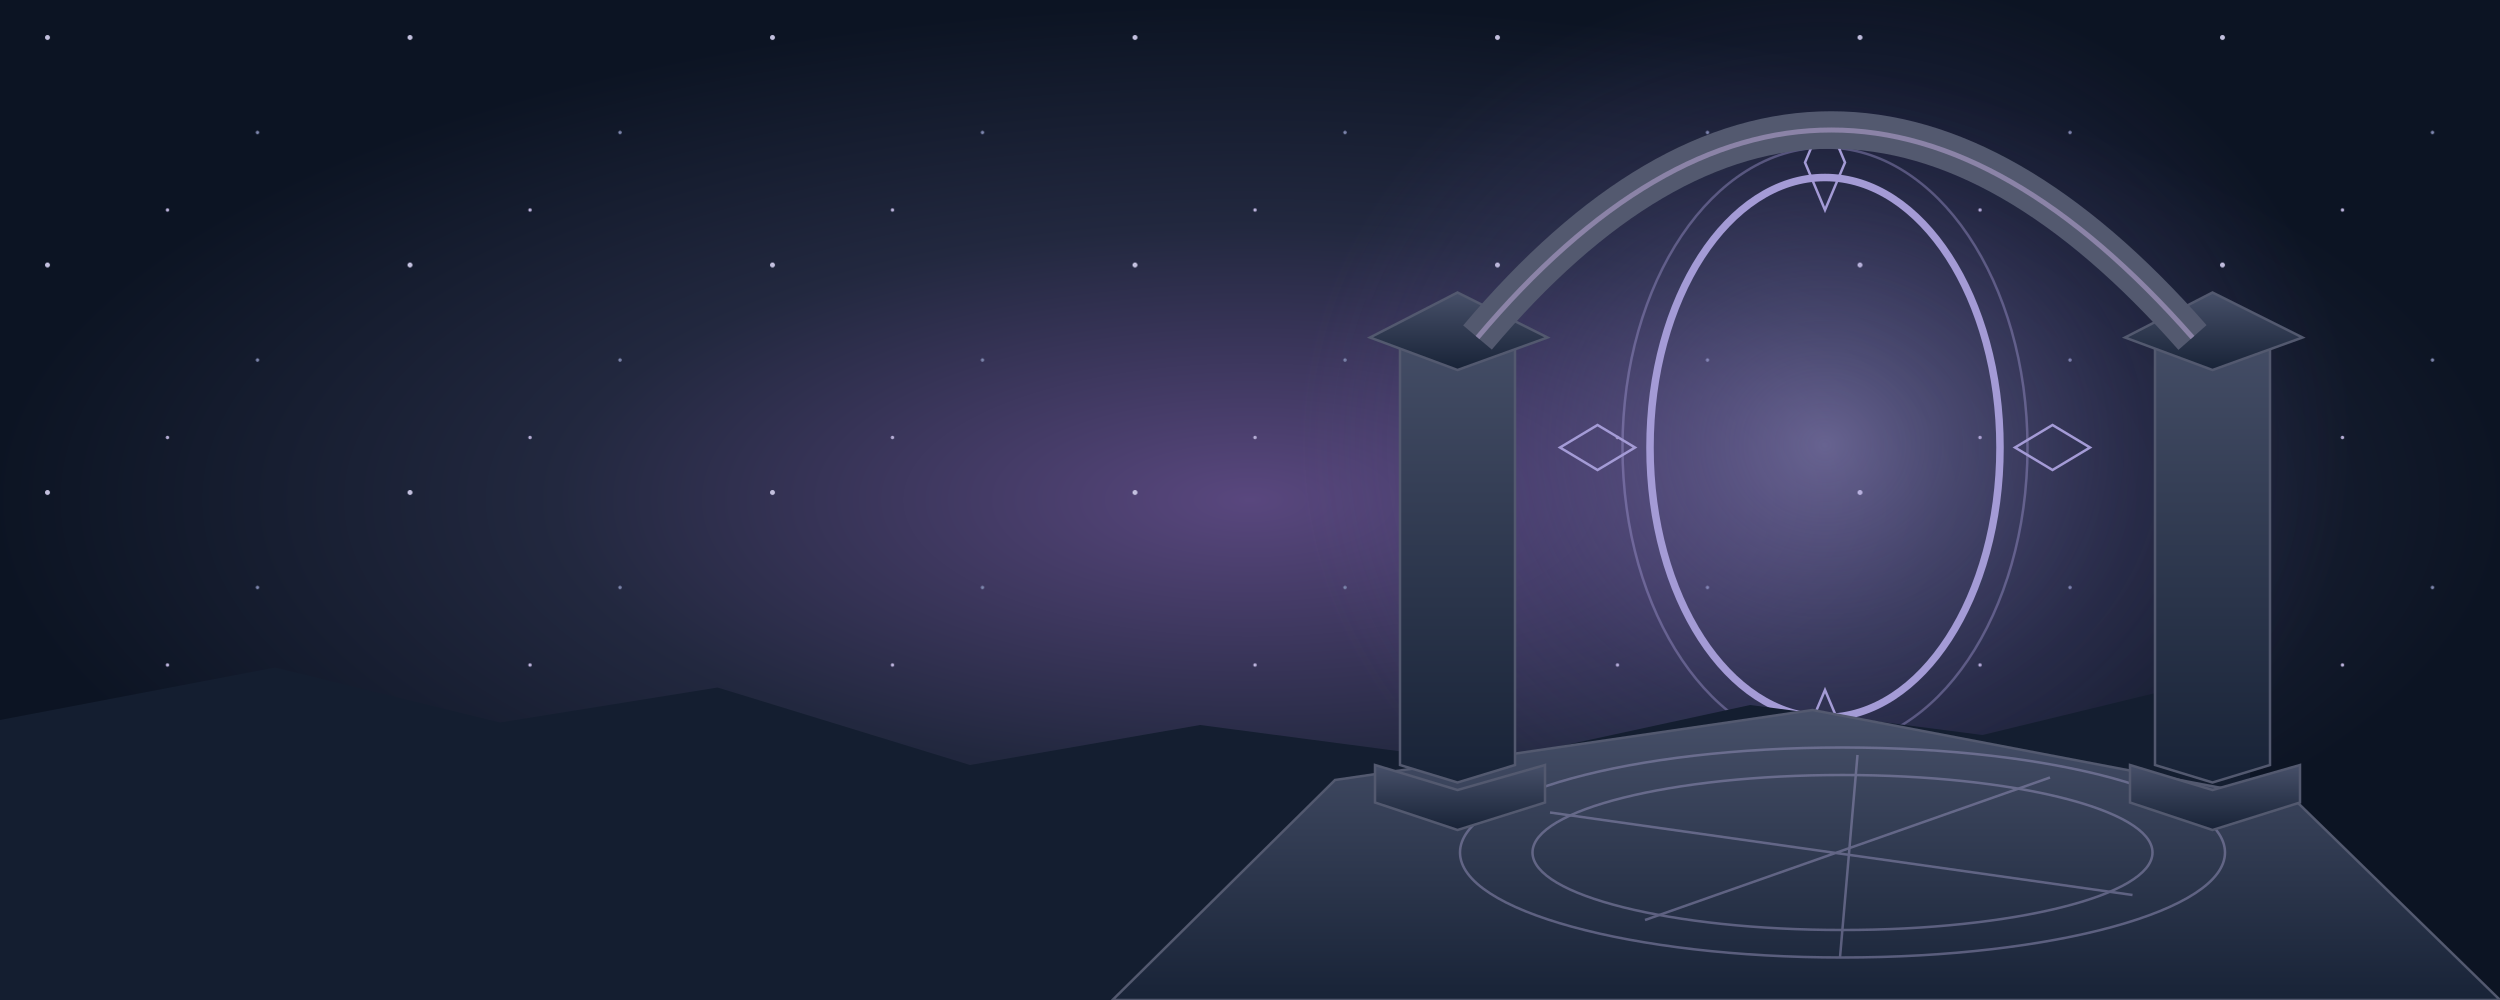
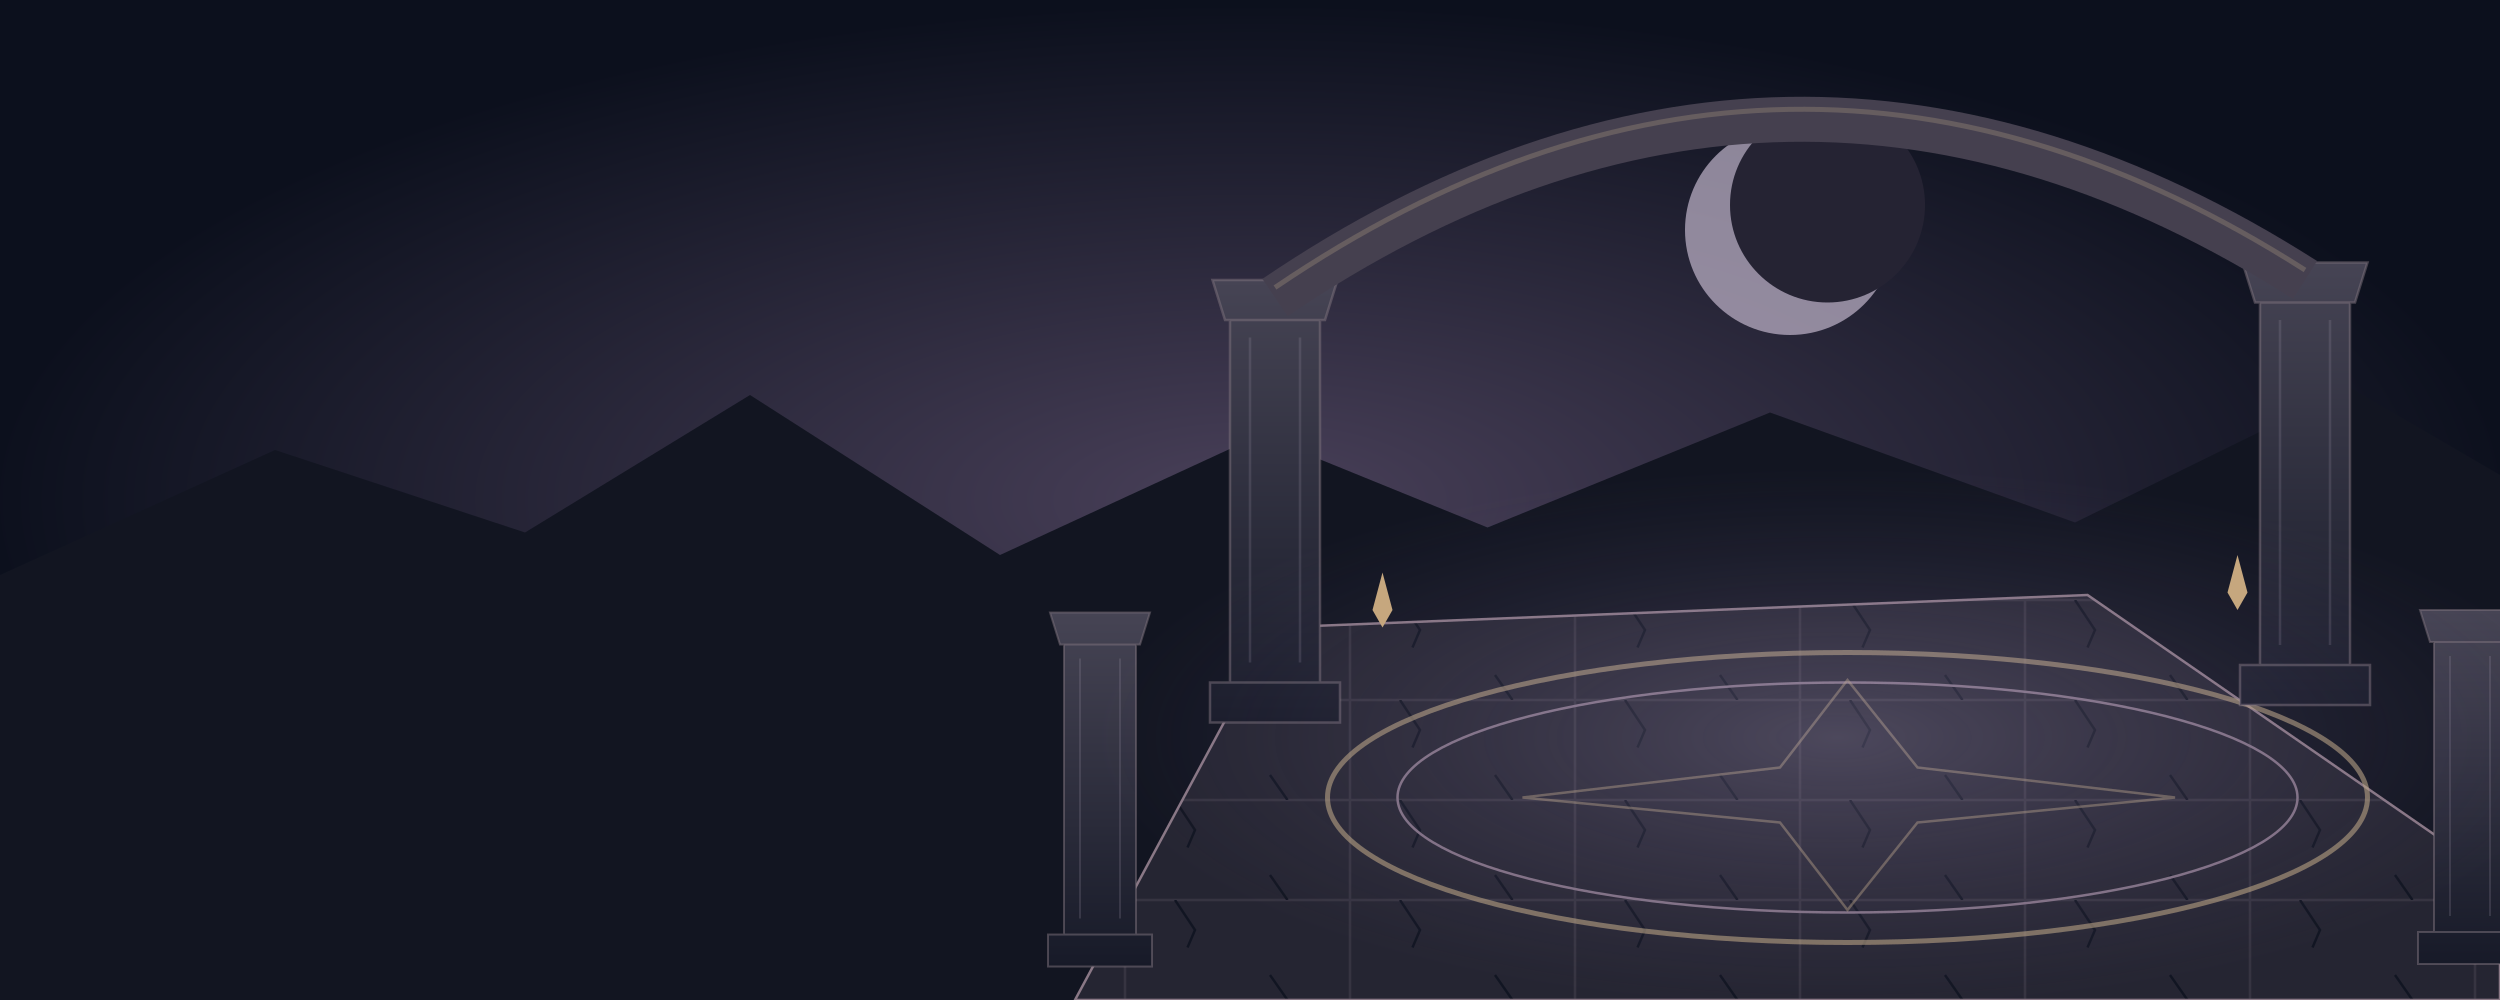
<svg xmlns="http://www.w3.org/2000/svg" width="1000" height="400" viewBox="0 0 1000 400">
  <defs>
    <radialGradient id="sky">
-       <stop stop-color="#59477e" />
-       <stop offset=".55" stop-color="#22283f" />
-       <stop offset="1" stop-color="#0c1423" />
-     </radialGradient>
-     <radialGradient id="gate">
-       <stop stop-color="#b2a5e8" stop-opacity=".45" />
-       <stop offset=".6" stop-color="#7565b3" stop-opacity=".15" />
-       <stop offset="1" stop-color="#7565b3" stop-opacity="0" />
+       <stop stop-color="#494059" />
+       <stop offset="1" stop-color="#0c101d" />
    </radialGradient>
    <linearGradient id="stone" x2="0" y2="1">
-       <stop stop-color="#475069" />
-       <stop offset="1" stop-color="#182337" />
+       <stop stop-color="#464454" />
+       <stop offset="1" stop-color="#171a28" />
    </linearGradient>
-     <pattern id="stars" width="145" height="91" patternUnits="userSpaceOnUse">
-       <circle cx="19" cy="15" r="1" fill="#c1bedc" />
-       <circle cx="103" cy="53" r=".7" fill="#777fa5" />
-       <circle cx="67" cy="84" r=".7" fill="#b0a8cf" />
+     <radialGradient id="mist">
+       <stop stop-color="#b1a1c8" stop-opacity=".28" />
+       <stop offset="1" stop-color="#77638e" stop-opacity="0" />
+     </radialGradient>
+     <pattern id="floor" width="90" height="40" patternUnits="userSpaceOnUse">
+       <path d="M0 0h90v40H0z" fill="#252532" stroke="#696273" stroke-opacity=".25" />
+       <path d="m20 0 8 12-3 7m40 21-7-10" fill="none" stroke="#111522" />
    </pattern>
+     <g id="pillar">
+       <path d="M-25 0h50l-5 16h-40Zm7 16h36v145h-36Zm-8 145h52v16h-52Z" fill="url(#stone)" stroke="#81757e" stroke-opacity=".5" />
+       <path d="M-10 23v130M10 23v130" stroke="#a19aab" stroke-opacity=".2" />
+     </g>
  </defs>
  <path fill="url(#sky)" d="M0 0h1000v400H0z" />
-   <path fill="url(#stars)" d="M0 0h1000v280H0z" />
-   <ellipse cx="730" cy="178" rx="210" ry="190" fill="url(#gate)" />
-   <g fill="none" stroke="#a49bd6">
-     <ellipse cx="730" cy="179" rx="70" ry="108" stroke-width="3" />
-     <ellipse cx="730" cy="179" rx="81" ry="120" opacity=".4" />
-     <path d="m730 46 8 19-8 19-8-19Zm0 230 8 19-8 19-8-19ZM639 170l15 9-15 9-15-9Zm182 0 15 9-15 9-15-9Z" />
+   <circle cx="716" cy="92" r="42" fill="#c1b5cb" opacity=".7" />
+   <circle cx="731" cy="82" r="39" fill="#252333" />
+   <path d="M0 230 110 180 210 213 300 158 400 222 504 174 595 211 708 165 830 209 940 155 1000 190V400H0Z" fill="#121521" />
+   <path d="M430 400 510 251 835 238 1000 352V400Z" fill="url(#floor)" stroke="#8a7886" />
+   <ellipse cx="739" cy="319" rx="208" ry="58" fill="none" stroke="#bba582" stroke-opacity=".6" stroke-width="2" />
+   <ellipse cx="739" cy="319" rx="180" ry="46" fill="none" stroke="#827285" />
+   <path d="m739 272 28 35 103 12-103 10-28 35-27-35-103-10 103-12Z" fill="none" stroke="#bba582" opacity=".45" />
+   <use href="#pillar" x="510" y="112" />
+   <use href="#pillar" x="922" y="105" />
+   <use href="#pillar" transform="translate(440 245) scale(.8)" />
+   <use href="#pillar" transform="translate(988 244) scale(.8)" />
+   <path d="M510 119Q715-20 922 112" fill="none" stroke="#45404f" stroke-width="18" />
+   <path d="M510 115Q715-24 922 108" fill="none" stroke="#a59280" stroke-opacity=".35" stroke-width="2" />
+   <ellipse cx="735" cy="295" rx="300" ry="108" fill="url(#mist)" />
+   <g fill="#c6a77e">
+     <path d="m549 244 4-15 4 15-4 7Zm342-7 4-15 4 15-4 7Z" />
  </g>
-   <path fill="#141e30" d="m0 288 110-21 90 22 87-14 101 31 92-16 114 15 106-23 93 12 107-26v132H0Z" />
-   <path fill="url(#stone)" stroke="#53596f" d="m445 400 89-88 191-28 194 37 81 79Z" />
-   <g fill="none" stroke="#9692bc" opacity=".5">
-     <ellipse cx="737" cy="341" rx="153" ry="42" />
-     <ellipse cx="737" cy="341" rx="124" ry="31" />
-     <path d="m620 325 233 33m-195 10 162-57m-77-9-7 81" />
-   </g>
-   <g fill="url(#stone)" stroke="#53596f">
-     <path d="M560 306V135l23-12 23 12v171l-23 7Z" />
-     <path d="M862 306V135l23-12 23 12v171l-23 7Z" />
-     <path d="m548 135 35-18 36 18-36 13Zm302 0 35-18 36 18-36 13Z" />
-     <path d="m550 306 33 10 35-10v15l-35 11-33-11Zm302 0 33 10 35-10v15l-35 11-33-11Z" />
-   </g>
-   <path d="M591 135q140-166 286 0" fill="none" stroke="#53596f" stroke-width="15" />
-   <path d="M591 135q140-166 286 0" fill="none" stroke="#8b83a7" stroke-width="2" />
</svg>
